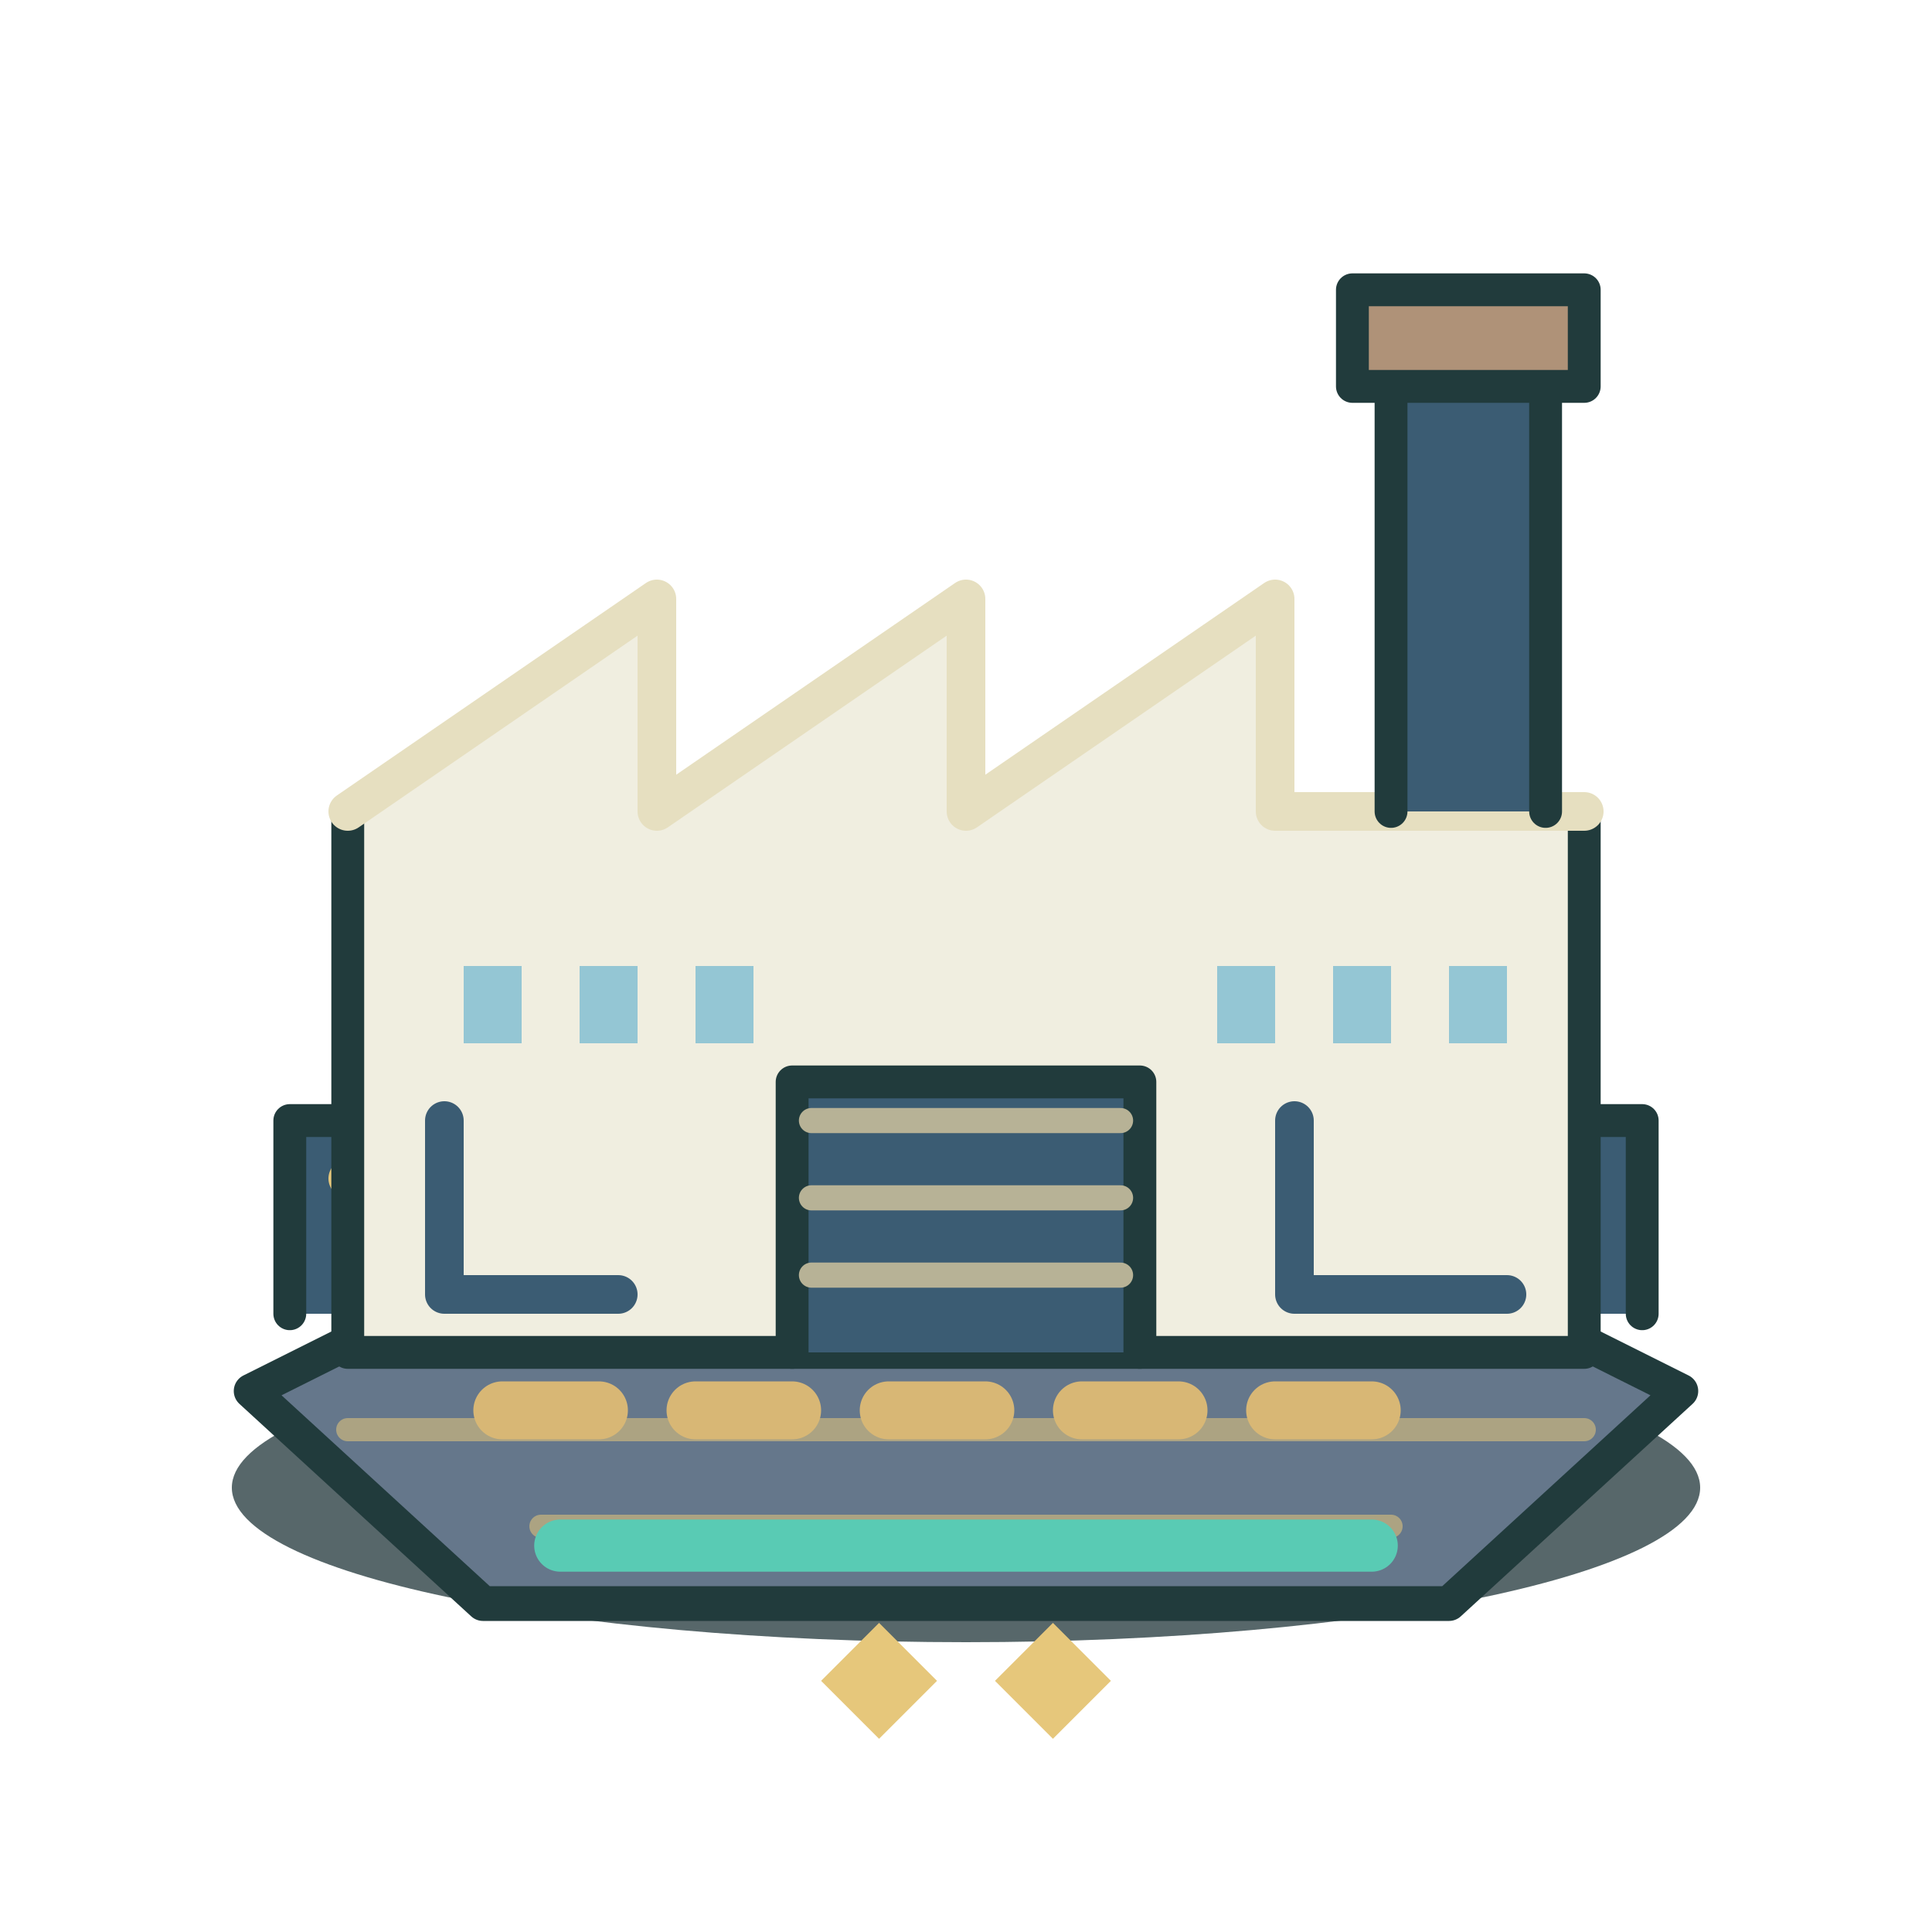
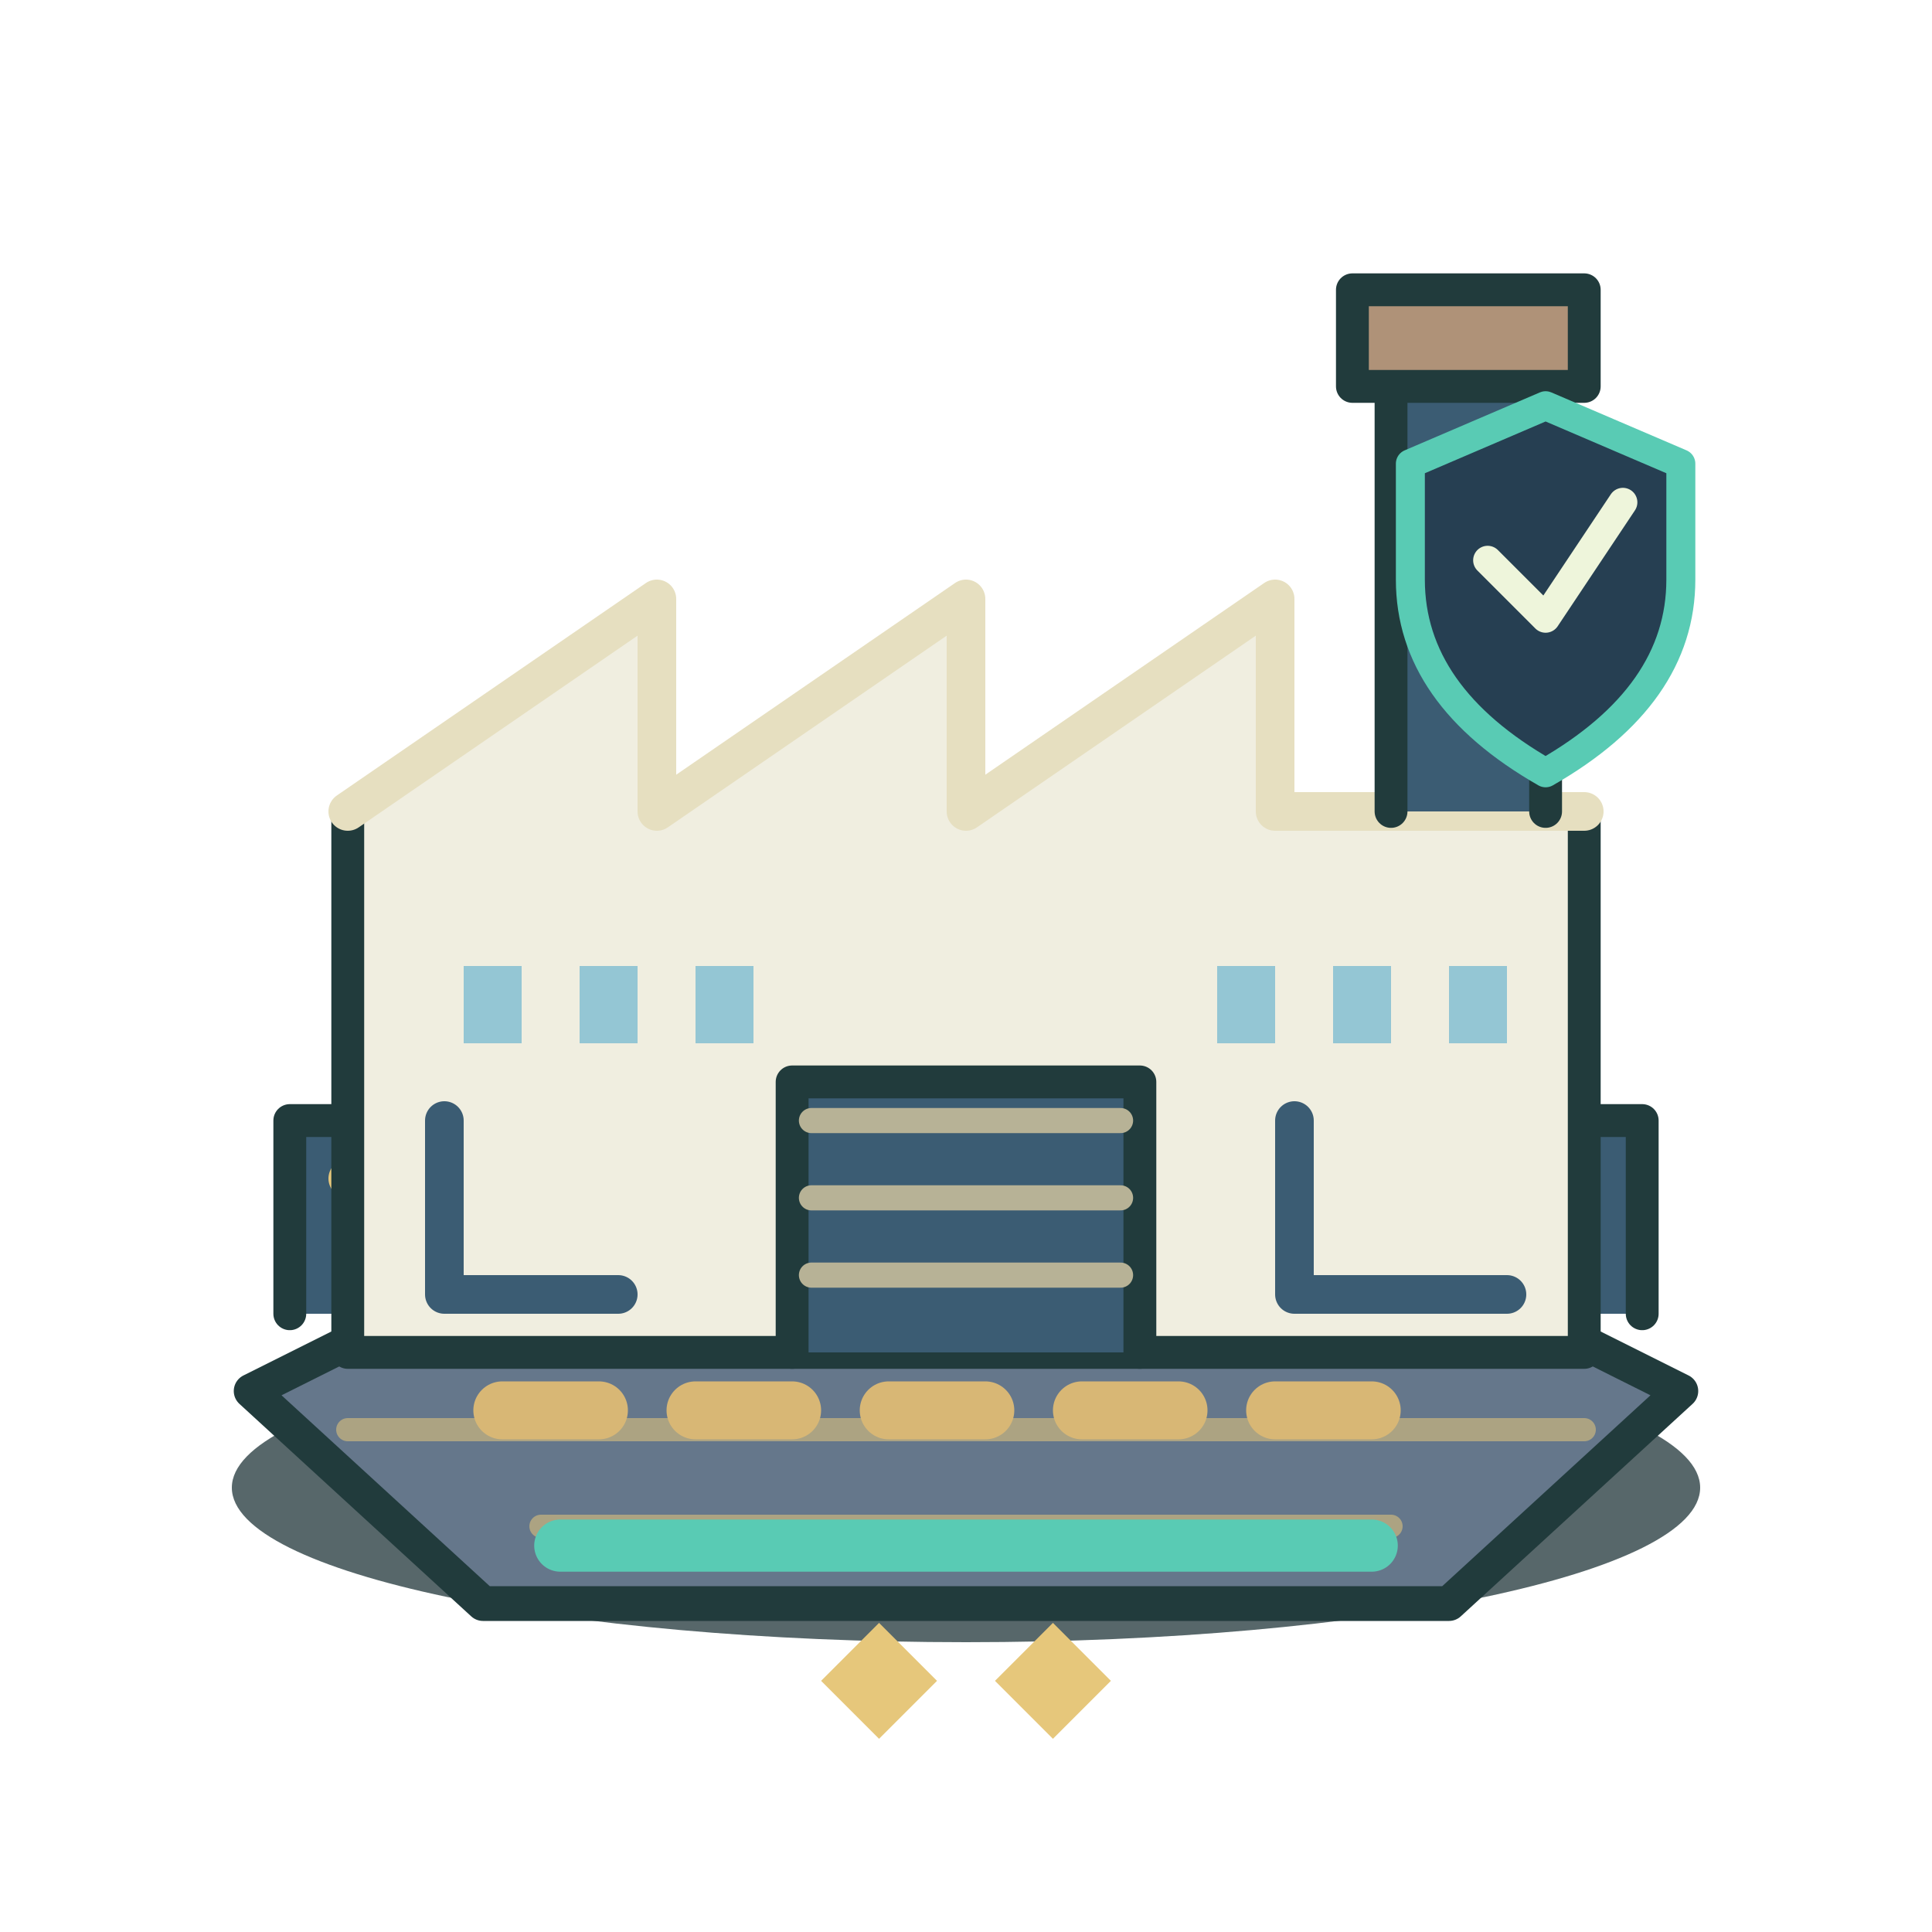
<svg xmlns="http://www.w3.org/2000/svg" viewBox="-50 -50 100 100" role="img" aria-label="装甲工厂 Lv.2">
  <g class="building-art building-factory" stroke="#213b3c" stroke-width="1.7" stroke-linejoin="round" stroke-linecap="round">
    <ellipse cy="27" rx="38" ry="8" fill="#10272b" opacity=".7" stroke="none" />
    <path d="M-37 22l14-7h46l14 7-12 11h-50z" fill="#65778b" stroke="#213b3c" stroke-width="1.8" />
    <path d="M-32 24h64m-54 5h44" stroke="#e6c77b" stroke-opacity=".55" stroke-width="1.2" />
    <path d="M-35 18V8h9v10m52 0V8h9v10" fill="#3b5c73" />
    <path d="M-32 11h4m28 0h4" stroke="#e6c77b" stroke-width="2" />
    <path d="M-32 20V-8l16-11v11L0-19v11l16-11v11h16v28z" fill="#f0eee0" />
    <path d="M-32-8l16-11v11L0-19v11l16-11v11h16" fill="none" stroke="#e6dfc0" stroke-width="2" />
    <path d="M22-8v-26h8v26" fill="#3b5c73" />
    <path d="M20-35h12v5H20z" fill="#af9278" />
    <path d="M-9 20V6H9v14" fill="#3b5c73" />
    <path d="M-8 8H8m-16 4H8m-16 4H8" stroke="#b7b296" stroke-width="1.3" />
    <rect x="-26" y="0" width="3" height="4" fill="#94c6d4" stroke="none" />
    <rect x="-20" y="0" width="3" height="4" fill="#94c6d4" stroke="none" />
    <rect x="-14" y="0" width="3" height="4" fill="#94c6d4" stroke="none" />
    <rect x="13" y="0" width="3" height="4" fill="#94c6d4" stroke="none" />
    <rect x="19" y="0" width="3" height="4" fill="#94c6d4" stroke="none" />
    <rect x="25" y="0" width="3" height="4" fill="#94c6d4" stroke="none" />
    <path d="M-24 23h48" stroke="#d8b775" stroke-width="3" stroke-dasharray="5 5" />
    <path d="M-27 8v9h9m35-9v9h11" fill="none" stroke="#3b5c73" stroke-width="2" />
    <path d="M-21 30h42" stroke="#59cbb4" stroke-width="2.7" />
    <path d="M-7.5 37l3-3 3 3-3 3z" fill="#e6c77b" stroke="none" />
    <path d="M1.5 37l3-3 3 3-3 3z" fill="#e6c77b" stroke="none" />
+     <g class="core-shield" transform="translate(30 -22)">
+       <path d="M0-7l7 3v6q0 6-7 10-7-4-7-10v-6z" fill="#263f52" stroke="#59cbb4" stroke-width="1.5" />
+       <path d="M-3 1l3 3 4-6" fill="none" stroke="#eef5db" stroke-width="1.5" />
+     </g>
  </g>
</svg>
